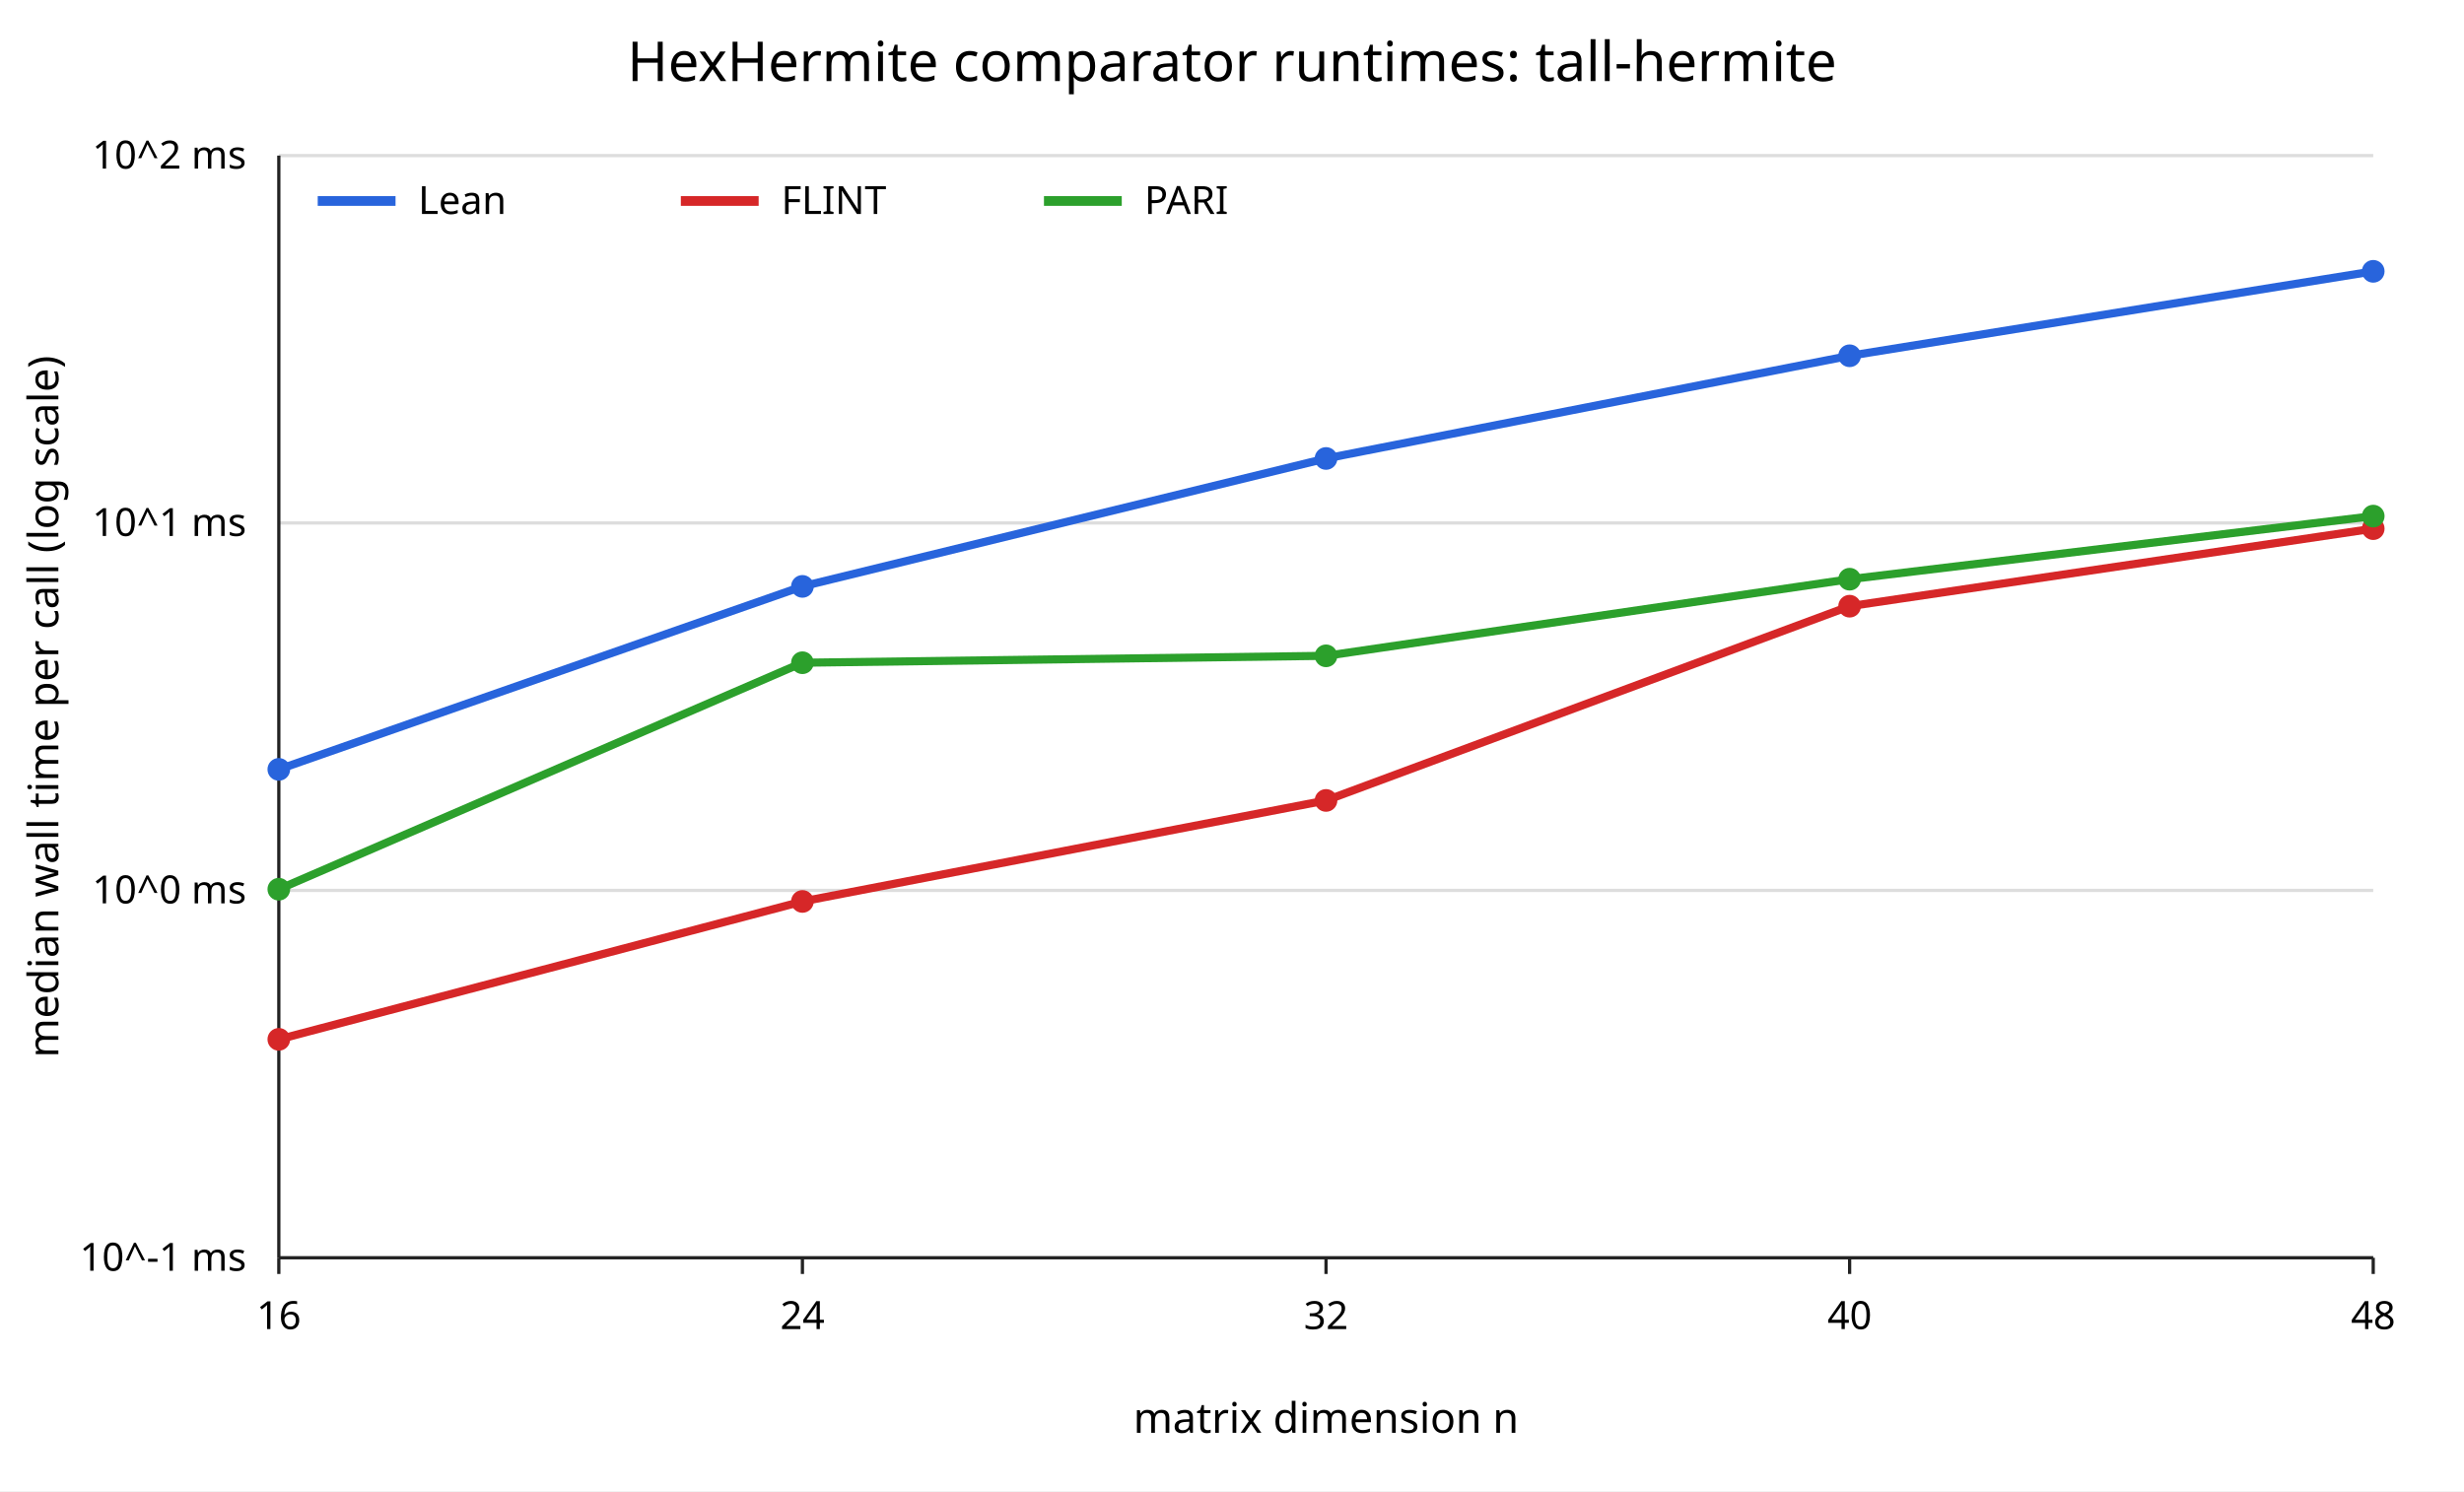
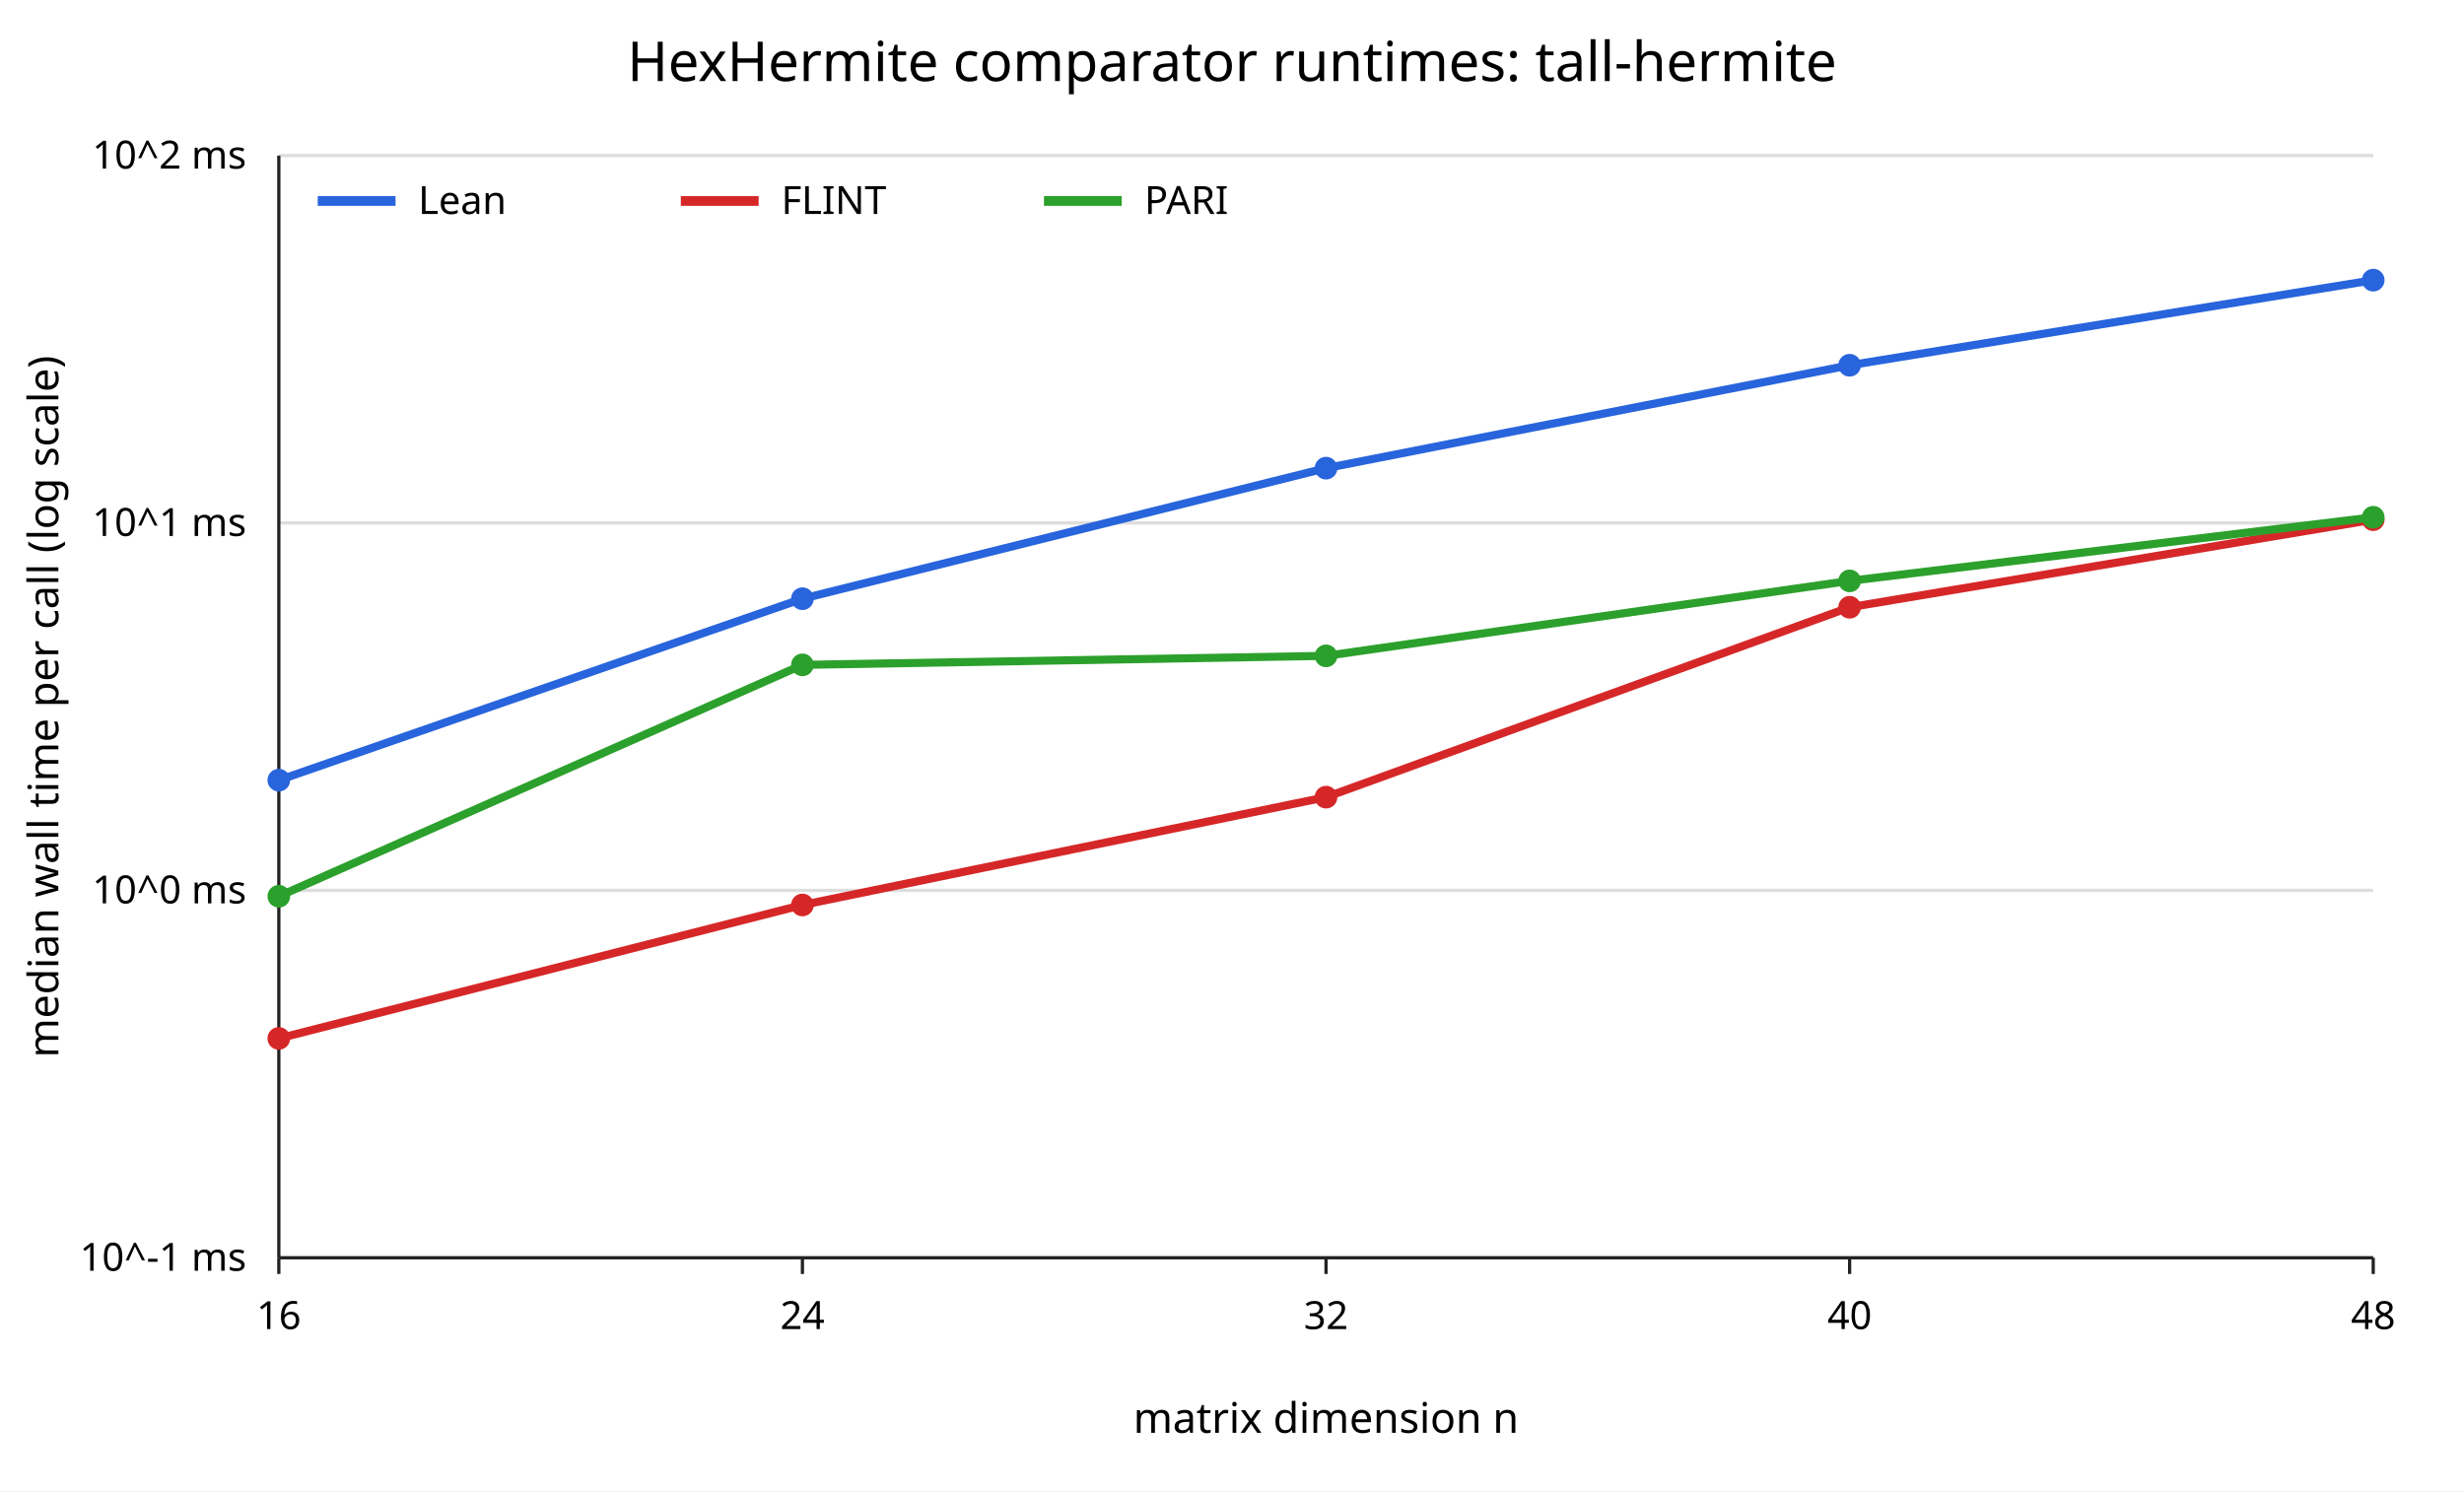
<svg xmlns="http://www.w3.org/2000/svg" width="760" height="460" viewBox="0 0 760 460">
  <rect width="100%" height="100%" fill="white" />
  <text x="380.0" y="25" text-anchor="middle" font-family="sans-serif" font-size="17">HexHermite comparator runtimes: tall-hermite</text>
  <line x1="86" y1="388.00" x2="732" y2="388.00" stroke="#dddddd" />
  <text x="76" y="392.00" text-anchor="end" font-family="sans-serif" font-size="12">10^-1 ms</text>
  <line x1="86" y1="274.67" x2="732" y2="274.67" stroke="#dddddd" />
  <text x="76" y="278.67" text-anchor="end" font-family="sans-serif" font-size="12">10^0 ms</text>
  <line x1="86" y1="161.33" x2="732" y2="161.33" stroke="#dddddd" />
  <text x="76" y="165.33" text-anchor="end" font-family="sans-serif" font-size="12">10^1 ms</text>
  <line x1="86" y1="48.00" x2="732" y2="48.00" stroke="#dddddd" />
  <text x="76" y="52.00" text-anchor="end" font-family="sans-serif" font-size="12">10^2 ms</text>
  <line x1="86" y1="48" x2="86" y2="388" stroke="#222" />
  <line x1="86" y1="388" x2="732" y2="388" stroke="#222" />
  <line x1="86.00" y1="388" x2="86.00" y2="393" stroke="#222" />
  <text x="86.00" y="410" text-anchor="middle" font-family="sans-serif" font-size="12">16</text>
  <line x1="247.50" y1="388" x2="247.50" y2="393" stroke="#222" />
  <text x="247.50" y="410" text-anchor="middle" font-family="sans-serif" font-size="12">24</text>
  <line x1="409.00" y1="388" x2="409.00" y2="393" stroke="#222" />
  <text x="409.00" y="410" text-anchor="middle" font-family="sans-serif" font-size="12">32</text>
  <line x1="570.50" y1="388" x2="570.50" y2="393" stroke="#222" />
  <text x="570.50" y="410" text-anchor="middle" font-family="sans-serif" font-size="12">40</text>
  <line x1="732.00" y1="388" x2="732.00" y2="393" stroke="#222" />
  <text x="732.00" y="410" text-anchor="middle" font-family="sans-serif" font-size="12">48</text>
  <text x="409.0" y="442" text-anchor="middle" font-family="sans-serif" font-size="13">matrix dimension n</text>
  <text x="18" y="218.0" text-anchor="middle" transform="rotate(-90 18 218.0)" font-family="sans-serif" font-size="13">median wall time per call (log scale)</text>
-   <polyline points="86.00,237.34 247.50,180.89 409.00,141.43 570.50,109.75 732.00,83.70" fill="none" stroke="#2864dc" stroke-width="2.5" />
-   <circle cx="86.00" cy="237.34" r="3.5" fill="#2864dc" />
-   <circle cx="247.50" cy="180.89" r="3.5" fill="#2864dc" />
-   <circle cx="409.00" cy="141.43" r="3.5" fill="#2864dc" />
-   <circle cx="570.50" cy="109.75" r="3.5" fill="#2864dc" />
-   <circle cx="732.00" cy="83.70" r="3.5" fill="#2864dc" />
-   <polyline points="86.00,320.62 247.50,278.08 409.00,246.92 570.50,187.00 732.00,163.08" fill="none" stroke="#d62728" stroke-width="2.5" />
-   <circle cx="86.00" cy="320.62" r="3.5" fill="#d62728" />
-   <circle cx="247.50" cy="278.08" r="3.5" fill="#d62728" />
-   <circle cx="409.00" cy="246.92" r="3.5" fill="#d62728" />
-   <circle cx="570.50" cy="187.00" r="3.5" fill="#d62728" />
-   <circle cx="732.00" cy="163.08" r="3.5" fill="#d62728" />
-   <polyline points="86.00,274.31 247.50,204.44 409.00,202.31 570.50,178.67 732.00,159.21" fill="none" stroke="#2ca02c" stroke-width="2.5" />
-   <circle cx="86.00" cy="274.31" r="3.5" fill="#2ca02c" />
-   <circle cx="247.50" cy="204.44" r="3.5" fill="#2ca02c" />
-   <circle cx="409.00" cy="202.31" r="3.5" fill="#2ca02c" />
-   <circle cx="570.50" cy="178.67" r="3.5" fill="#2ca02c" />
-   <circle cx="732.00" cy="159.21" r="3.5" fill="#2ca02c" />
+   <polyline points="86.00,240.67 247.50,184.69 409.00,144.42 570.50,112.67 732.00,86.42" fill="none" stroke="#2864dc" stroke-width="2.5" />
+   <circle cx="86.00" cy="240.67" r="3.5" fill="#2864dc" />
+   <circle cx="247.50" cy="184.69" r="3.5" fill="#2864dc" />
+   <circle cx="409.00" cy="144.42" r="3.5" fill="#2864dc" />
+   <circle cx="570.50" cy="112.67" r="3.5" fill="#2864dc" />
+   <circle cx="732.00" cy="86.42" r="3.5" fill="#2864dc" />
+   <polyline points="86.00,320.33 247.50,279.17 409.00,245.91 570.50,187.33 732.00,160.31" fill="none" stroke="#d62728" stroke-width="2.5" />
+   <circle cx="86.00" cy="320.33" r="3.5" fill="#d62728" />
+   <circle cx="247.50" cy="279.17" r="3.5" fill="#d62728" />
+   <circle cx="409.00" cy="245.91" r="3.5" fill="#d62728" />
+   <circle cx="570.50" cy="187.33" r="3.5" fill="#d62728" />
+   <circle cx="732.00" cy="160.31" r="3.5" fill="#d62728" />
+   <polyline points="86.00,276.48 247.50,205.10 409.00,202.32 570.50,179.19 732.00,159.57" fill="none" stroke="#2ca02c" stroke-width="2.5" />
+   <circle cx="86.00" cy="276.48" r="3.5" fill="#2ca02c" />
+   <circle cx="247.50" cy="205.10" r="3.5" fill="#2ca02c" />
+   <circle cx="409.00" cy="202.32" r="3.5" fill="#2ca02c" />
+   <circle cx="570.50" cy="179.19" r="3.5" fill="#2ca02c" />
+   <circle cx="732.00" cy="159.57" r="3.5" fill="#2ca02c" />
  <line x1="98" y1="62" x2="122" y2="62" stroke="#2864dc" stroke-width="3" />
  <text x="129" y="66" font-family="sans-serif" font-size="12">Lean</text>
  <line x1="210" y1="62" x2="234" y2="62" stroke="#d62728" stroke-width="3" />
  <text x="241" y="66" font-family="sans-serif" font-size="12">FLINT</text>
  <line x1="322" y1="62" x2="346" y2="62" stroke="#2ca02c" stroke-width="3" />
  <text x="353" y="66" font-family="sans-serif" font-size="12">PARI</text>
</svg>
